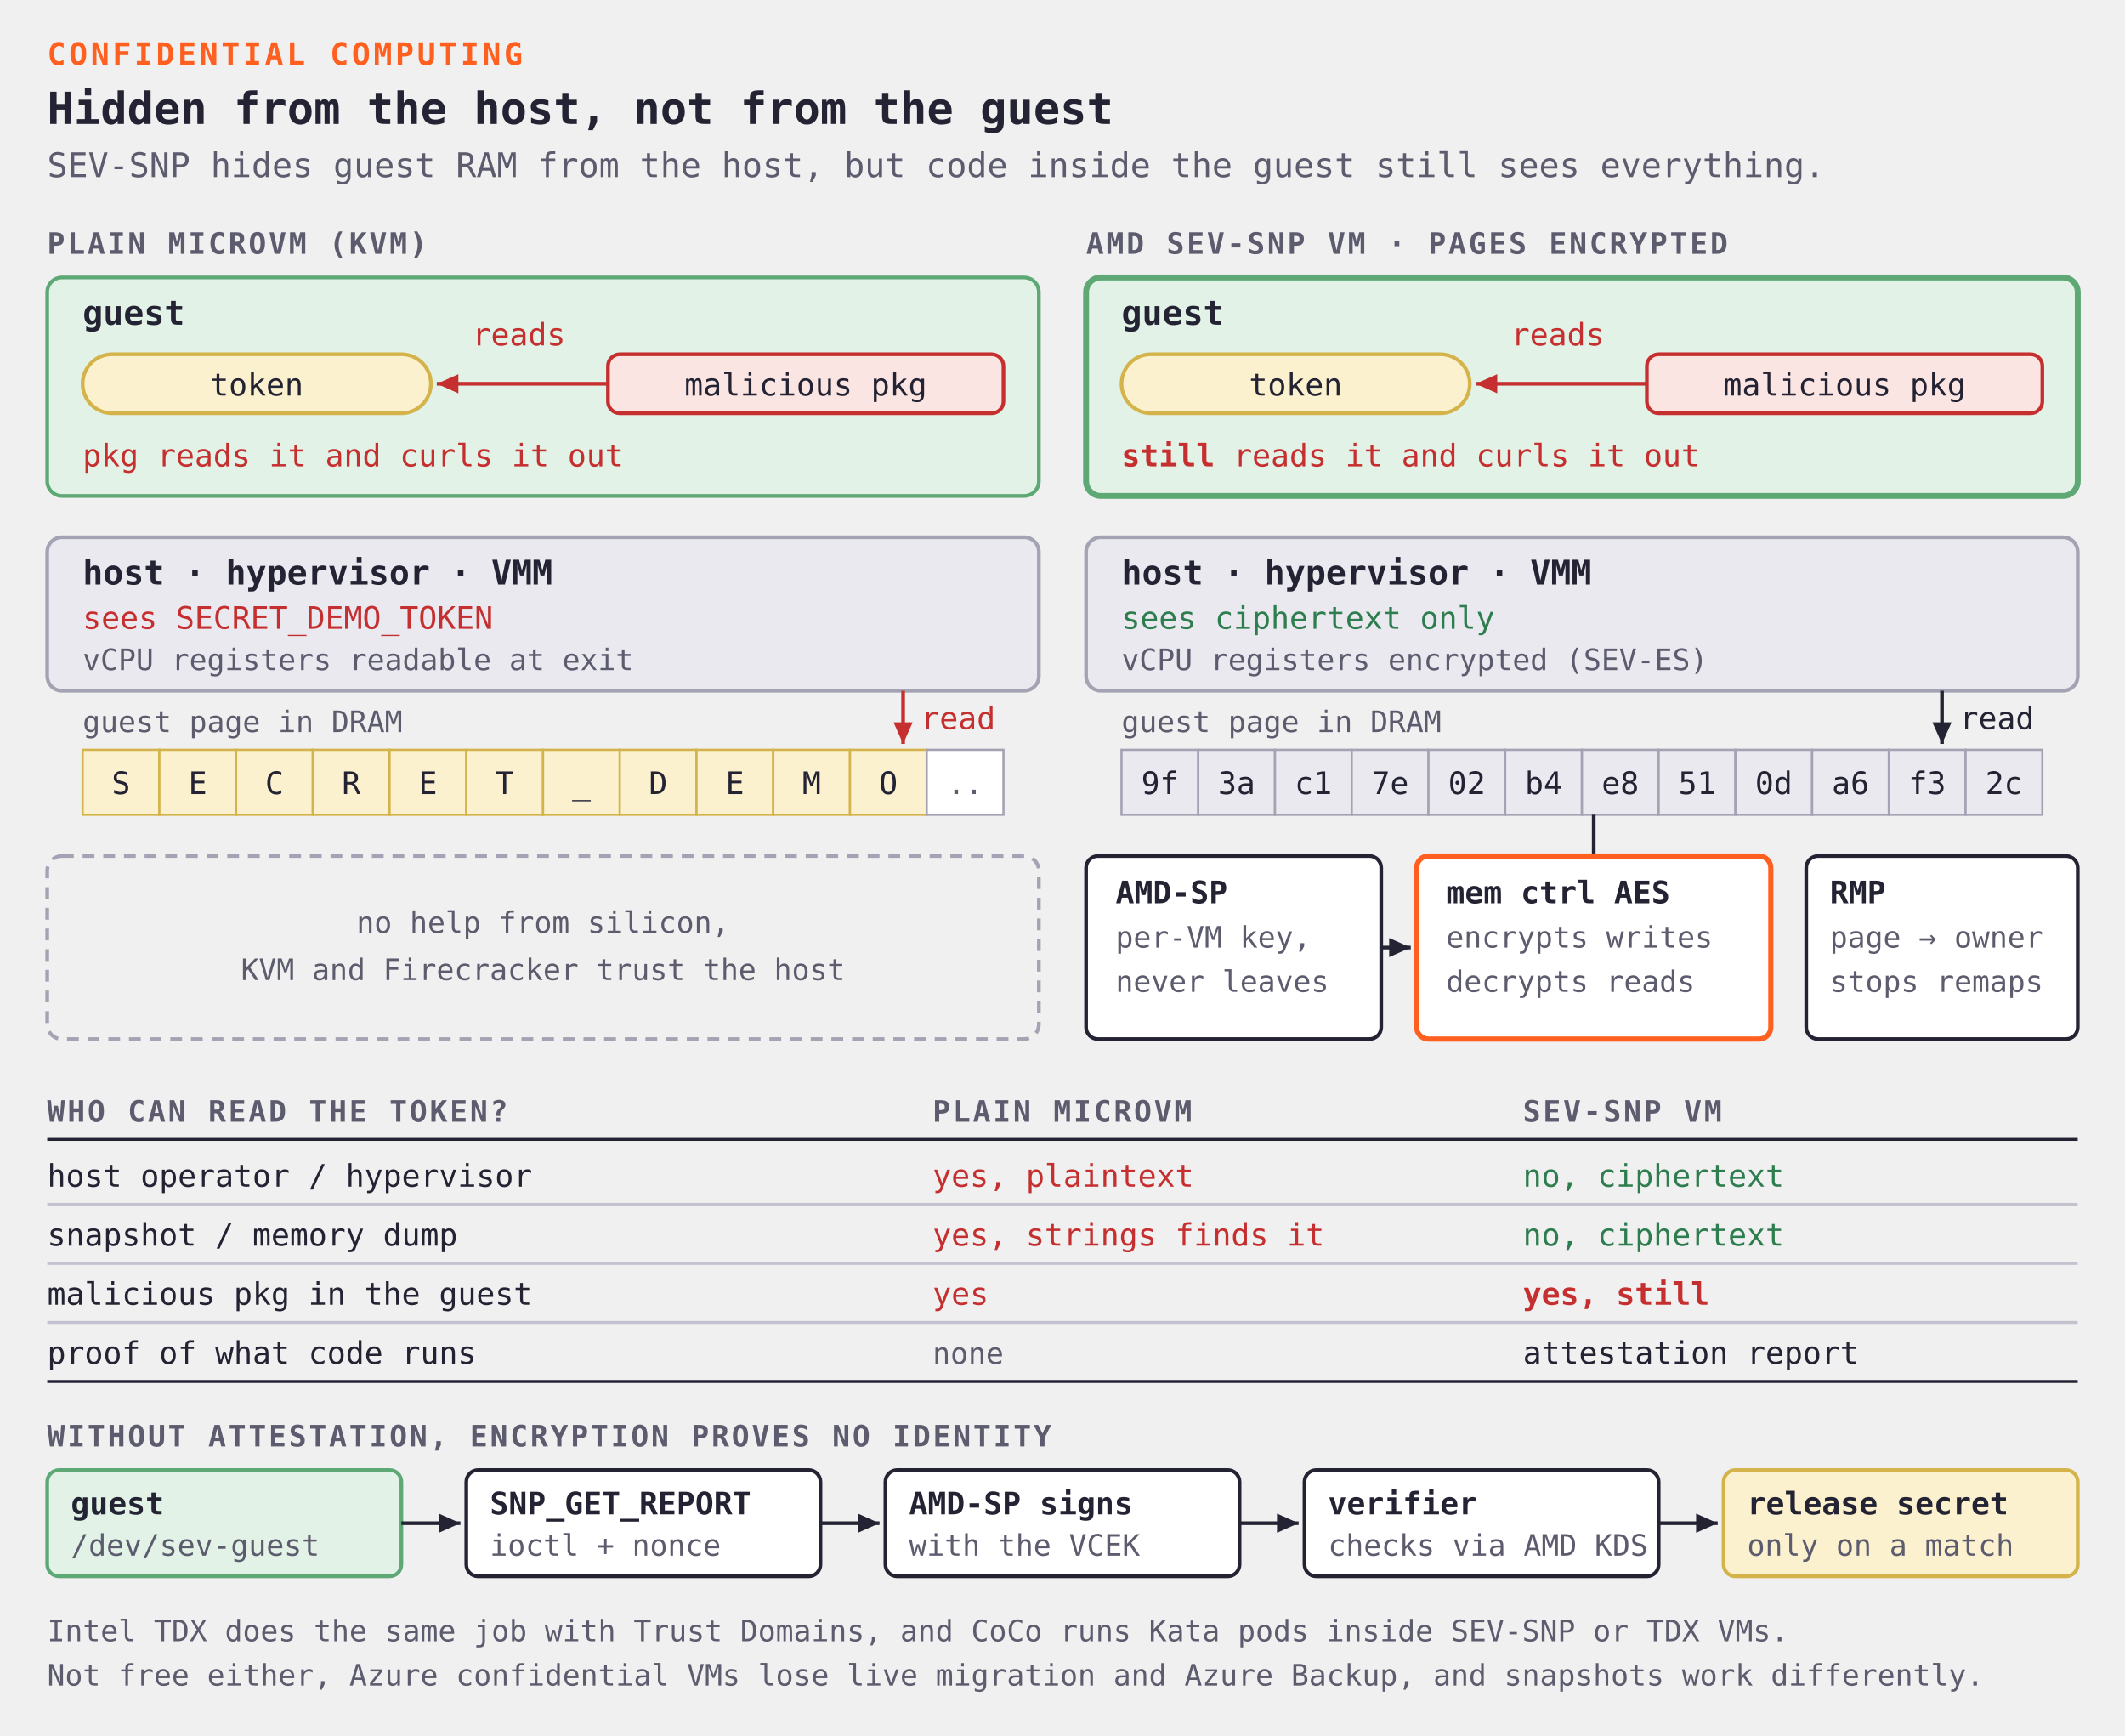
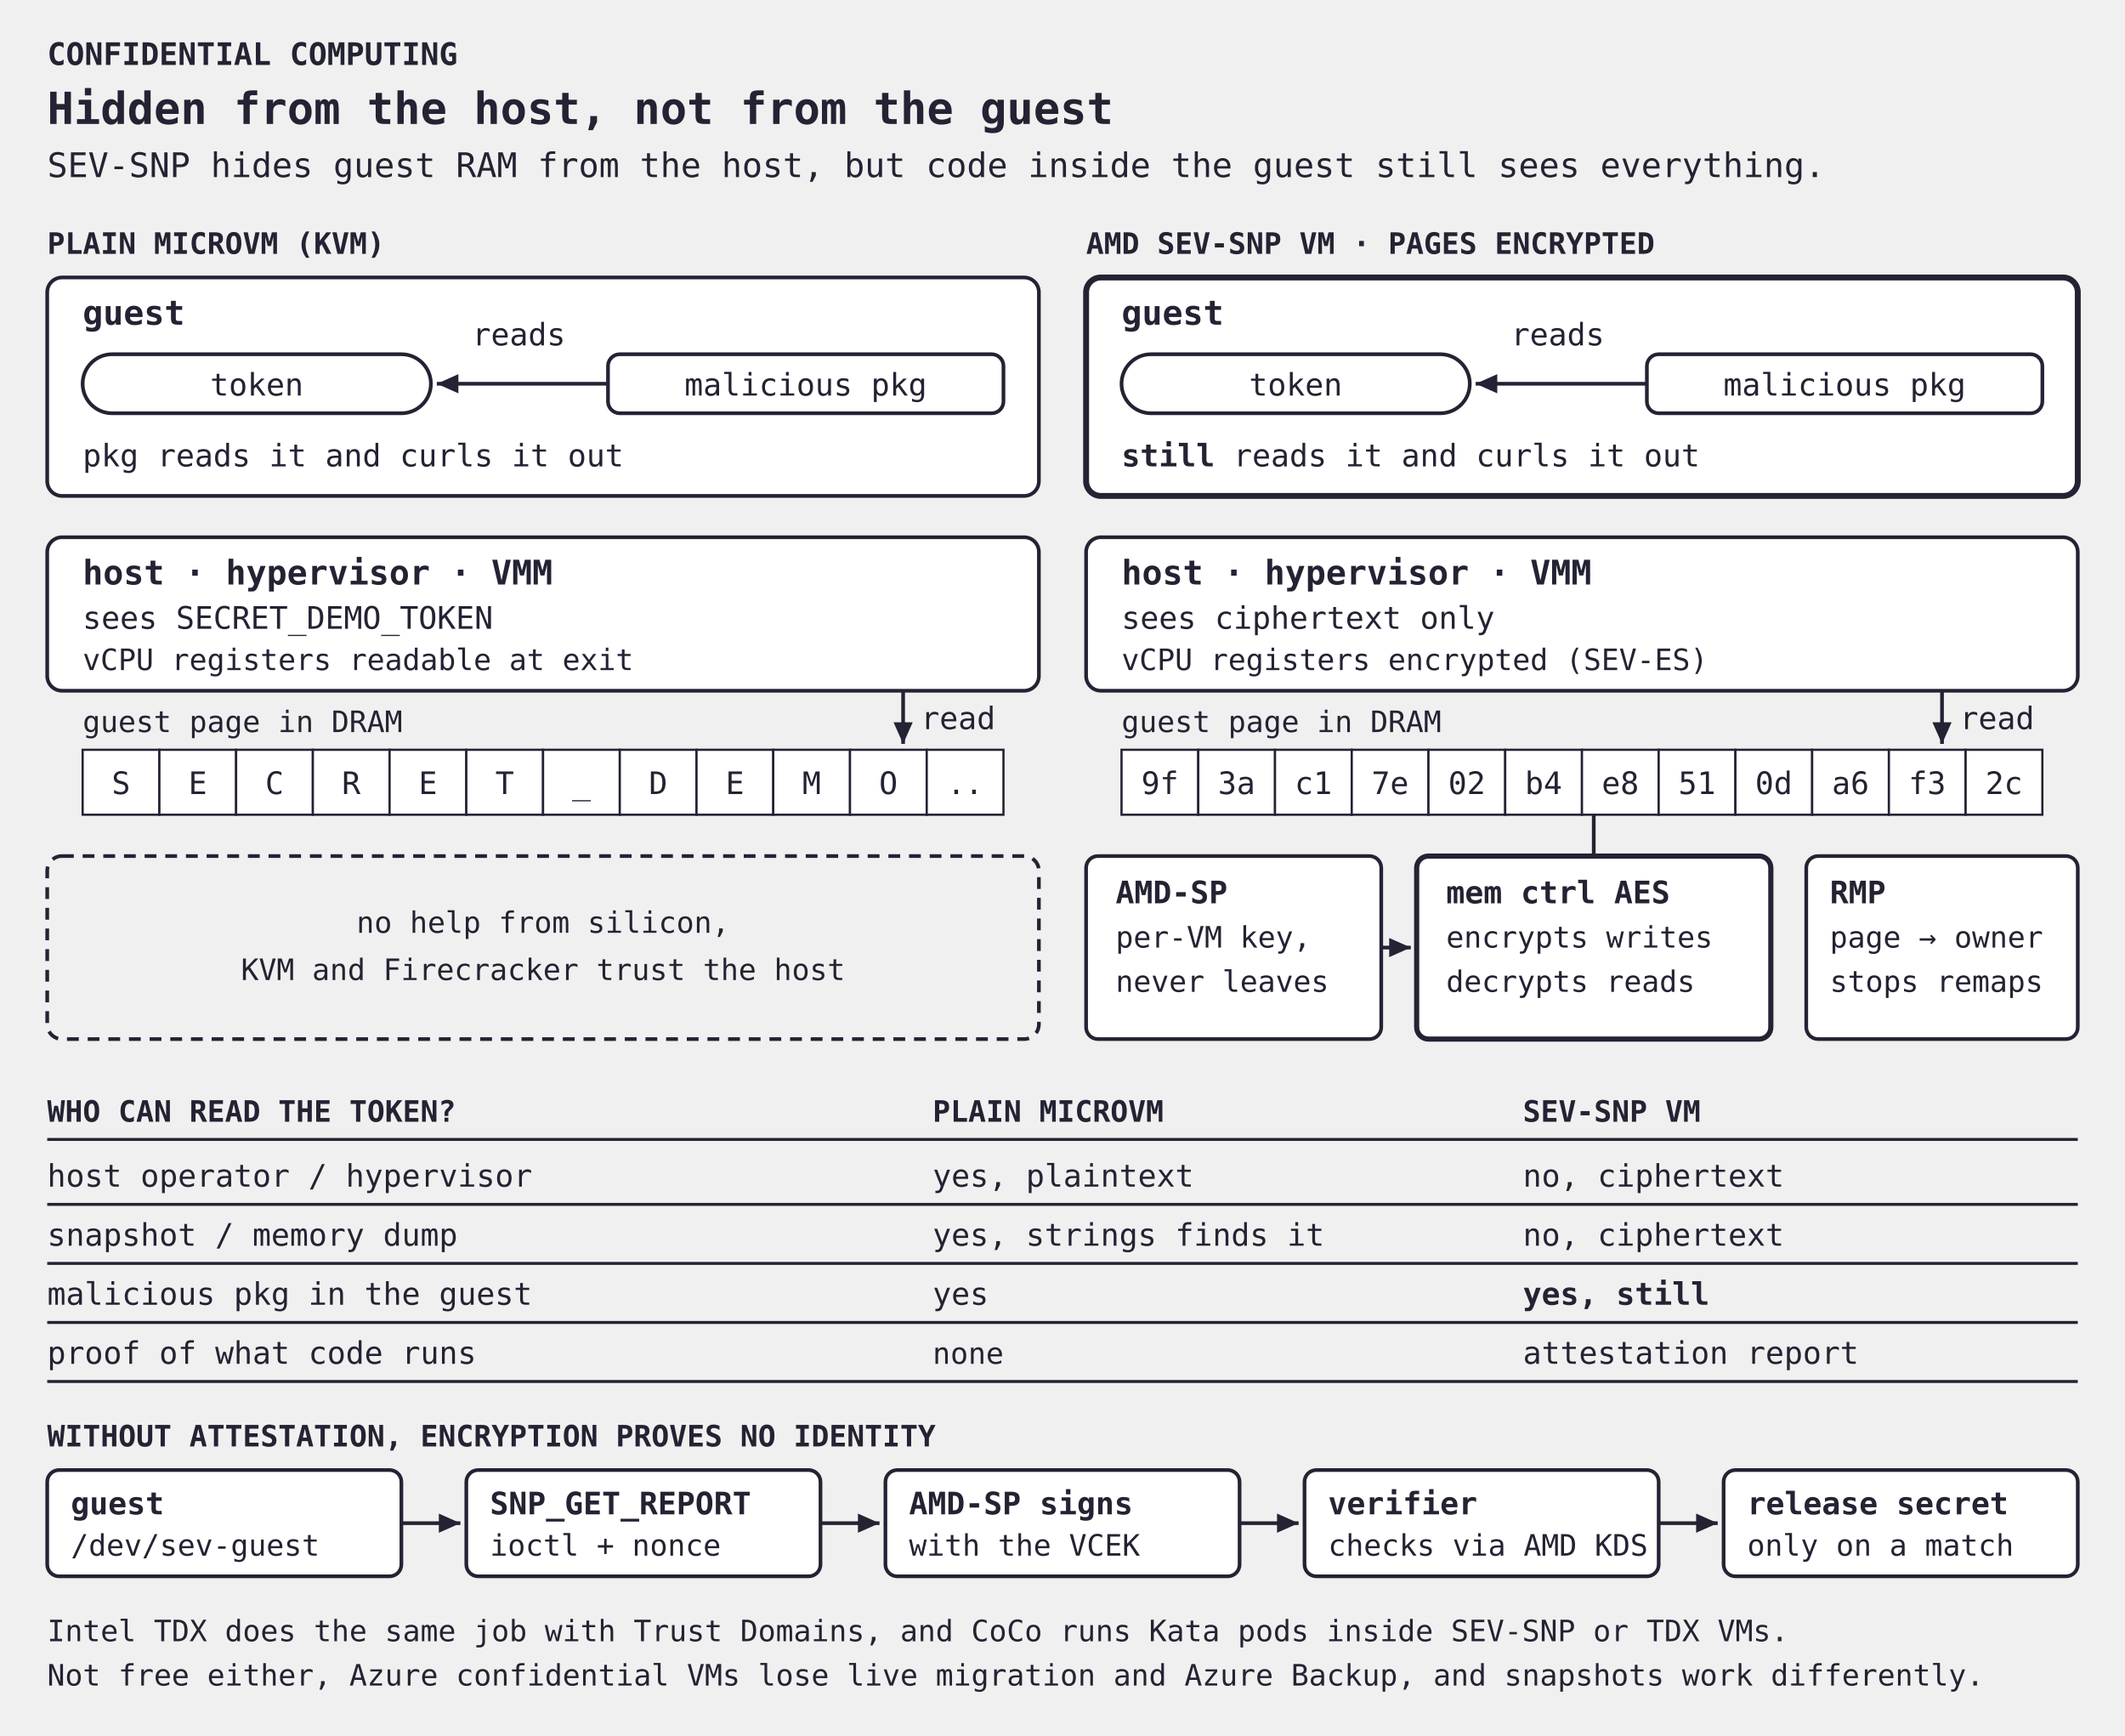
<svg xmlns="http://www.w3.org/2000/svg" viewBox="0 0 720 588" role="img" aria-labelledby="title desc" font-family="'Roboto Mono', ui-monospace, SFMono-Regular, Menlo, Consolas, 'DejaVu Sans Mono', monospace">
  <defs>
    <marker id="a" viewBox="0 0 10 10" refX="9" refY="5" markerWidth="6.5" markerHeight="6.5" orient="auto-start-reverse">
      <path d="M0,1 L9,5 L0,9 z" fill="#232333" />
    </marker>
    <marker id="ar" viewBox="0 0 10 10" refX="9" refY="5" markerWidth="6.5" markerHeight="6.5" orient="auto-start-reverse">
-       <path d="M0,1 L9,5 L0,9 z" fill="#c62f2f" />
+       <path d="M0,1 L9,5 L0,9 z" fill="#232333" />
    </marker>
  </defs>
  <style>
    text { fill: #232333; font-size: 10.5px; }
-     .k { font-size: 10.5px; font-weight: 600; letter-spacing: .1em; fill: #ff5f1f; }
+     .k { font-size: 10.5px; font-weight: 600; fill: #232333; }
    .t { font-size: 15px; font-weight: 700; }
-     .c { font-size: 11.5px; fill: #5c5c6e; }
-     .lane { font-size: 10px; font-weight: 600; letter-spacing: .08em; fill: #5c5c6e; }
-     .m { fill: #5c5c6e; font-size: 10px; }
+     .c { font-size: 11.5px; fill: #232333; }
+     .lane { font-size: 10px; font-weight: 600; fill: #232333; }
+     .m { fill: #232333; font-size: 10px; }
    .h { font-size: 11.5px; font-weight: 700; }
    .b { font-weight: 700; }
-     .red { fill: #c62f2f; }
-     .ok { fill: #2e7d4f; }
+     .red { fill: #232333; }
+     .ok { fill: #232333; }
    .box { fill: #ffffff; stroke: #232333; stroke-width: 1.25; }
-     .host { fill: #e9e9ef; stroke: #a3a3b3; stroke-width: 1.25; }
-     .guest { fill: #e2f2e6; stroke: #5ea876; stroke-width: 1.25; }
-     .cred { fill: #fbf1cf; stroke: #d4b34a; stroke-width: 1.25; }
-     .ubox { fill: #fbe5e3; stroke: #c62f2f; stroke-width: 1.25; }
-     .cell { fill: #ffffff; stroke: #a3a3b3; stroke-width: .75; }
-     .tcell { fill: #fbf1cf; stroke: #d4b34a; stroke-width: .75; }
-     .ccell { fill: #e9e9ef; stroke: #a3a3b3; stroke-width: .75; }
-     .hair { stroke: #c3c3cf; stroke-width: 1; }
+     .host { fill: #ffffff; stroke: #232333; stroke-width: 1.25; }
+     .guest { fill: #ffffff; stroke: #232333; stroke-width: 1.25; }
+     .cred { fill: #ffffff; stroke: #232333; stroke-width: 1.25; }
+     .ubox { fill: #ffffff; stroke: #232333; stroke-width: 1.25; }
+     .cell { fill: #ffffff; stroke: #232333; stroke-width: .75; }
+     .tcell { fill: #ffffff; stroke: #232333; stroke-width: .75; }
+     .ccell { fill: #ffffff; stroke: #232333; stroke-width: .75; }
+     .hair { stroke: #232333; stroke-width: 1; }
  </style>
  <text class="k" x="16" y="22">CONFIDENTIAL COMPUTING</text>
  <text class="t" x="16" y="42">Hidden from the host, not from the guest</text>
  <text class="c" x="16" y="60">SEV-SNP hides guest RAM from the host, but code inside the guest still sees everything.</text>
  <text class="lane" x="16" y="86">PLAIN MICROVM (KVM)</text>
  <text class="lane" x="368" y="86">AMD SEV-SNP VM · PAGES ENCRYPTED</text>
  <rect class="guest" x="16" y="94" width="336" height="74" rx="5" />
  <text class="h" x="28" y="110">guest</text>
  <rect class="cred" x="28" y="120" width="118" height="20" rx="10" />
  <text x="87" y="134" text-anchor="middle">token</text>
  <rect class="ubox" x="206" y="120" width="134" height="20" rx="4" />
  <text x="273" y="134" text-anchor="middle">malicious pkg</text>
-   <line x1="206" y1="130" x2="148" y2="130" stroke="#c62f2f" stroke-width="1.25" marker-end="url(#ar)" />
+   <line x1="206" y1="130" x2="148" y2="130" stroke="#232333" stroke-width="1.25" marker-end="url(#ar)" />
  <text class="red" x="160" y="117" font-size="10">reads</text>
  <text class="red" x="28" y="158">pkg reads it and curls it out</text>
  <rect class="host" x="16" y="182" width="336" height="52" rx="5" />
  <text class="h" x="28" y="198">host · hypervisor · VMM</text>
  <text class="red" x="28" y="213">sees SECRET_DEMO_TOKEN</text>
  <text class="m" x="28" y="227">vCPU registers readable at exit</text>
-   <line x1="306" y1="234" x2="306" y2="252" stroke="#c62f2f" stroke-width="1.25" marker-end="url(#ar)" />
+   <line x1="306" y1="234" x2="306" y2="252" stroke="#232333" stroke-width="1.25" marker-end="url(#ar)" />
  <text class="red" x="312" y="247" font-size="10">read</text>
  <text class="m" x="28" y="248">guest page in DRAM</text>
  <g>
    <rect class="tcell" x="28" y="254" width="26" height="22" />
    <rect class="tcell" x="54" y="254" width="26" height="22" />
    <rect class="tcell" x="80" y="254" width="26" height="22" />
    <rect class="tcell" x="106" y="254" width="26" height="22" />
    <rect class="tcell" x="132" y="254" width="26" height="22" />
    <rect class="tcell" x="158" y="254" width="26" height="22" />
    <rect class="tcell" x="184" y="254" width="26" height="22" />
    <rect class="tcell" x="210" y="254" width="26" height="22" />
    <rect class="tcell" x="236" y="254" width="26" height="22" />
    <rect class="tcell" x="262" y="254" width="26" height="22" />
    <rect class="tcell" x="288" y="254" width="26" height="22" />
    <rect class="cell" x="314" y="254" width="26" height="22" />
  </g>
  <g text-anchor="middle">
    <text x="41" y="269">S</text>
    <text x="67" y="269">E</text>
    <text x="93" y="269">C</text>
    <text x="119" y="269">R</text>
    <text x="145" y="269">E</text>
    <text x="171" y="269">T</text>
    <text x="197" y="269">_</text>
    <text x="223" y="269">D</text>
    <text x="249" y="269">E</text>
    <text x="275" y="269">M</text>
    <text x="301" y="269">O</text>
    <text class="m" x="327" y="269">..</text>
  </g>
-   <rect x="16" y="290" width="336" height="62" rx="5" fill="none" stroke="#a3a3b3" stroke-width="1.25" stroke-dasharray="4 3" />
+   <rect x="16" y="290" width="336" height="62" rx="5" fill="none" stroke="#232333" stroke-width="1.25" stroke-dasharray="4 3" />
  <text class="m" x="184" y="316" text-anchor="middle">no help from silicon,</text>
  <text class="m" x="184" y="332" text-anchor="middle">KVM and Firecracker trust the host</text>
  <rect class="guest" x="368" y="94" width="336" height="74" rx="5" style="stroke-width:2" />
  <text class="h" x="380" y="110">guest</text>
  <rect class="cred" x="380" y="120" width="118" height="20" rx="10" />
  <text x="439" y="134" text-anchor="middle">token</text>
  <rect class="ubox" x="558" y="120" width="134" height="20" rx="4" />
  <text x="625" y="134" text-anchor="middle">malicious pkg</text>
-   <line x1="558" y1="130" x2="500" y2="130" stroke="#c62f2f" stroke-width="1.25" marker-end="url(#ar)" />
+   <line x1="558" y1="130" x2="500" y2="130" stroke="#232333" stroke-width="1.25" marker-end="url(#ar)" />
  <text class="red" x="512" y="117" font-size="10">reads</text>
  <text class="red" x="380" y="158">
    <tspan class="b">still</tspan> reads it and curls it out</text>
  <rect class="host" x="368" y="182" width="336" height="52" rx="5" />
  <text class="h" x="380" y="198">host · hypervisor · VMM</text>
  <text class="ok" x="380" y="213">sees ciphertext only</text>
  <text class="m" x="380" y="227">vCPU registers encrypted (SEV-ES)</text>
  <line x1="658" y1="234" x2="658" y2="252" stroke="#232333" stroke-width="1.25" marker-end="url(#a)" />
  <text x="664" y="247" font-size="10">read</text>
  <text class="m" x="380" y="248">guest page in DRAM</text>
  <g>
    <rect class="ccell" x="380" y="254" width="26" height="22" />
    <rect class="ccell" x="406" y="254" width="26" height="22" />
    <rect class="ccell" x="432" y="254" width="26" height="22" />
    <rect class="ccell" x="458" y="254" width="26" height="22" />
    <rect class="ccell" x="484" y="254" width="26" height="22" />
    <rect class="ccell" x="510" y="254" width="26" height="22" />
    <rect class="ccell" x="536" y="254" width="26" height="22" />
    <rect class="ccell" x="562" y="254" width="26" height="22" />
    <rect class="ccell" x="588" y="254" width="26" height="22" />
    <rect class="ccell" x="614" y="254" width="26" height="22" />
    <rect class="ccell" x="640" y="254" width="26" height="22" />
    <rect class="ccell" x="666" y="254" width="26" height="22" />
  </g>
  <g text-anchor="middle" font-size="10" class="m">
    <text x="393" y="269">9f</text>
    <text x="419" y="269">3a</text>
    <text x="445" y="269">c1</text>
    <text x="471" y="269">7e</text>
    <text x="497" y="269">02</text>
    <text x="523" y="269">b4</text>
    <text x="549" y="269">e8</text>
    <text x="575" y="269">51</text>
    <text x="601" y="269">0d</text>
    <text x="627" y="269">a6</text>
    <text x="653" y="269">f3</text>
    <text x="679" y="269">2c</text>
  </g>
  <line x1="540" y1="276" x2="540" y2="290" stroke="#232333" stroke-width="1.25" />
  <rect class="box" x="368" y="290" width="100" height="62" rx="4" />
  <text class="b" x="378" y="306">AMD-SP</text>
  <text class="m" x="378" y="321">per-VM key,</text>
  <text class="m" x="378" y="336">never leaves</text>
-   <rect class="box" x="480" y="290" width="120" height="62" rx="4" style="stroke:#ff5f1f;stroke-width:1.75" />
+   <rect class="box" x="480" y="290" width="120" height="62" rx="4" style="stroke: #232333;stroke-width:1.75" />
  <text class="b" x="490" y="306">mem ctrl AES</text>
  <text class="m" x="490" y="321">encrypts writes</text>
  <text class="m" x="490" y="336">decrypts reads</text>
  <rect class="box" x="612" y="290" width="92" height="62" rx="4" />
  <text class="b" x="620" y="306">RMP</text>
  <text class="m" x="620" y="321">page → owner</text>
  <text class="m" x="620" y="336">stops remaps</text>
  <line x1="468" y1="321" x2="478" y2="321" stroke="#232333" stroke-width="1.25" marker-end="url(#a)" />
  <text class="lane" x="16" y="380">WHO CAN READ THE TOKEN?</text>
  <text class="lane" x="316" y="380">PLAIN MICROVM</text>
  <text class="lane" x="516" y="380">SEV-SNP VM</text>
-   <line class="hair" x1="16" y1="386" x2="704" y2="386" style="stroke:#232333" />
+   <line class="hair" x1="16" y1="386" x2="704" y2="386" style="stroke: #232333" />
  <text x="16" y="402">host operator / hypervisor</text>
  <text class="red" x="316" y="402">yes, plaintext</text>
  <text class="ok" x="516" y="402">no, ciphertext</text>
  <line class="hair" x1="16" y1="408" x2="704" y2="408" />
  <text x="16" y="422">snapshot / memory dump</text>
  <text class="red" x="316" y="422">yes, strings finds it</text>
  <text class="ok" x="516" y="422">no, ciphertext</text>
  <line class="hair" x1="16" y1="428" x2="704" y2="428" />
  <text x="16" y="442">malicious pkg in the guest</text>
  <text class="red" x="316" y="442">yes</text>
  <text class="red b" x="516" y="442">yes, still</text>
  <line class="hair" x1="16" y1="448" x2="704" y2="448" />
  <text x="16" y="462">proof of what code runs</text>
  <text class="m" x="316" y="462">none</text>
  <text x="516" y="462">attestation report</text>
-   <line class="hair" x1="16" y1="468" x2="704" y2="468" style="stroke:#232333" />
+   <line class="hair" x1="16" y1="468" x2="704" y2="468" style="stroke: #232333" />
  <text class="lane" x="16" y="490">WITHOUT ATTESTATION, ENCRYPTION PROVES NO IDENTITY</text>
  <g>
    <rect class="guest" x="16" y="498" width="120" height="36" rx="4" />
    <text class="b" x="24" y="513">guest</text>
    <text class="m" x="24" y="527">/dev/sev-guest</text>
    <rect class="box" x="158" y="498" width="120" height="36" rx="4" />
    <text class="b" x="166" y="513">SNP_GET_REPORT</text>
    <text class="m" x="166" y="527">ioctl + nonce</text>
    <rect class="box" x="300" y="498" width="120" height="36" rx="4" />
    <text class="b" x="308" y="513">AMD-SP signs</text>
    <text class="m" x="308" y="527">with the VCEK</text>
    <rect class="box" x="442" y="498" width="120" height="36" rx="4" />
    <text class="b" x="450" y="513">verifier</text>
    <text class="m" x="450" y="527">checks via AMD KDS</text>
    <rect class="cred" x="584" y="498" width="120" height="36" rx="4" />
    <text class="b" x="592" y="513">release secret</text>
    <text class="m" x="592" y="527">only on a match</text>
  </g>
  <g stroke="#232333" stroke-width="1.25" marker-end="url(#a)">
    <line x1="136" y1="516" x2="156" y2="516" />
    <line x1="278" y1="516" x2="298" y2="516" />
    <line x1="420" y1="516" x2="440" y2="516" />
    <line x1="562" y1="516" x2="582" y2="516" />
  </g>
  <text class="m" x="16" y="556">Intel TDX does the same job with Trust Domains, and CoCo runs Kata pods inside SEV-SNP or TDX VMs.</text>
  <text class="m" x="16" y="571">Not free either, Azure confidential VMs lose live migration and Azure Backup, and snapshots work differently.</text>
</svg>
